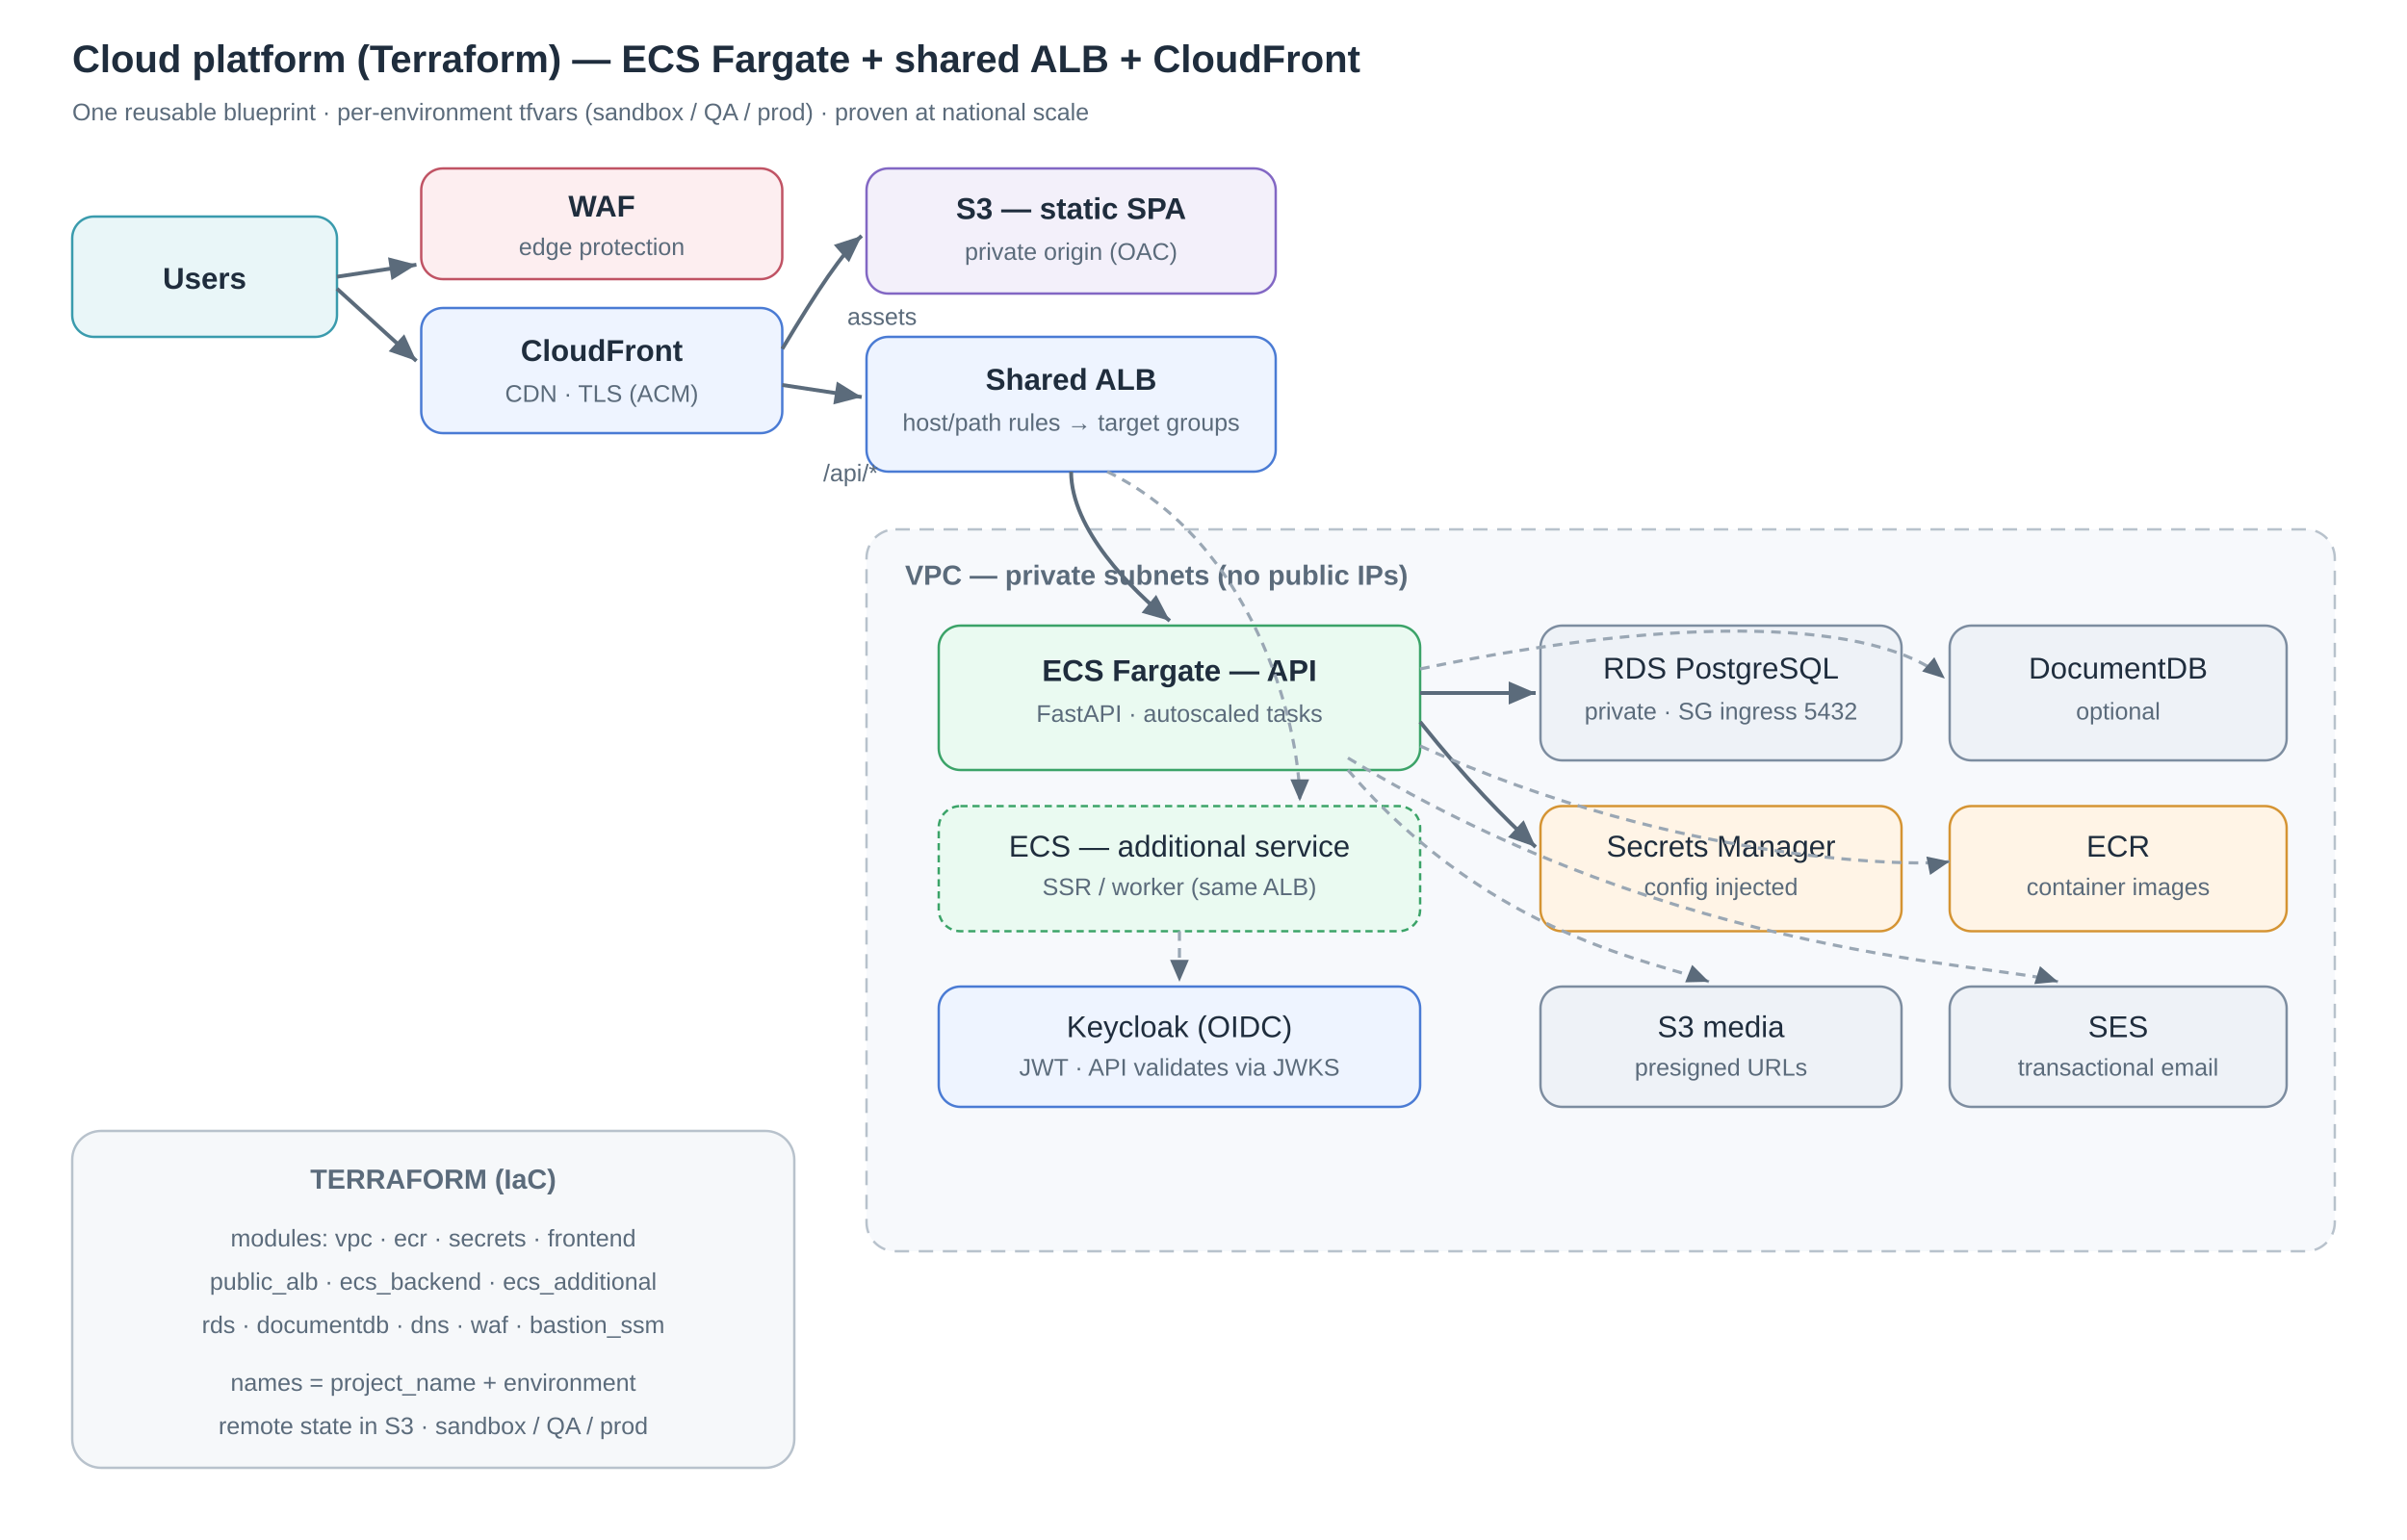
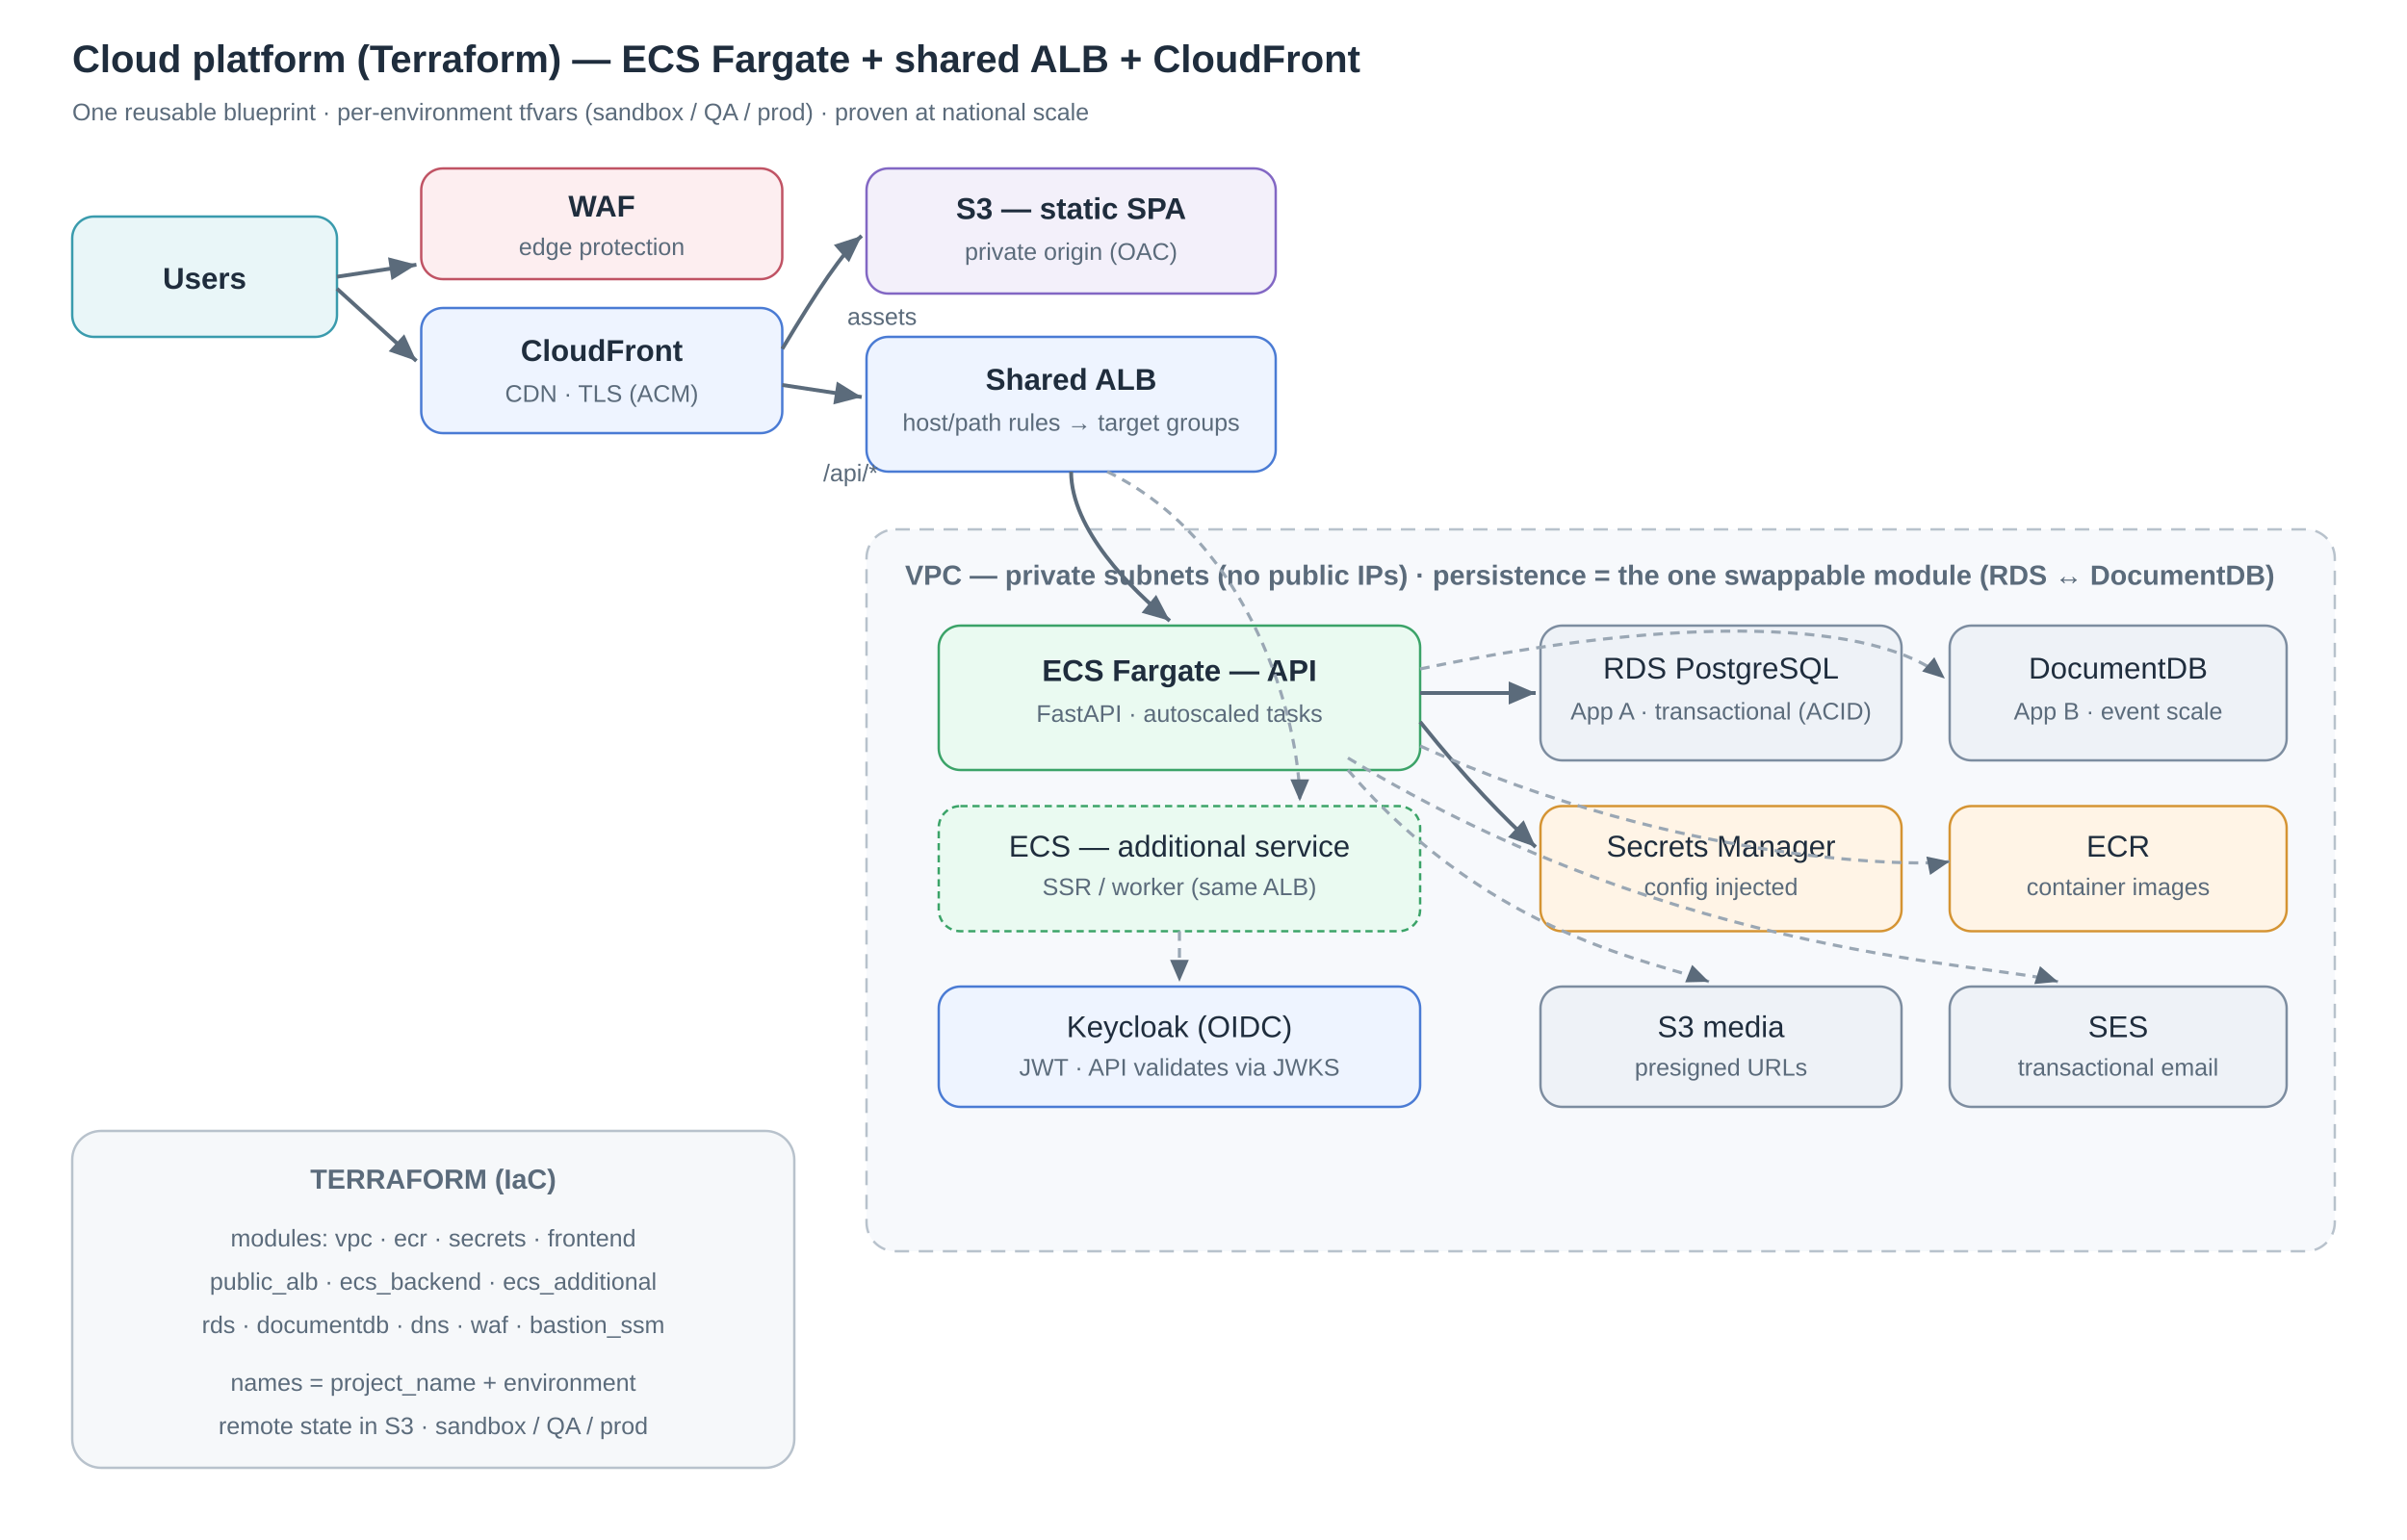
<svg xmlns="http://www.w3.org/2000/svg" viewBox="0 0 1000 640" font-family="Segoe UI, Arial, sans-serif">
  <defs>
    <marker id="arrow" markerWidth="9" markerHeight="9" refX="7" refY="3" orient="auto" markerUnits="strokeWidth">
      <path d="M0,0 L7,3 L0,6 z" fill="#5b6b7b" />
    </marker>
    <style>
      .lbl{font-size:12.5px;fill:#1f2d3d;} .lblb{font-size:12.5px;font-weight:700;fill:#1f2d3d;}
      .sub{font-size:10px;fill:#5b6b7b;} .title{font-size:16px;font-weight:700;fill:#1f2d3d;}
      .phase{font-size:11.5px;font-weight:700;} .flow{stroke:#5b6b7b;stroke-width:1.6;fill:none;marker-end:url(#arrow);}
      .dash{stroke:#9aa7b4;stroke-width:1.3;fill:none;stroke-dasharray:4 3;marker-end:url(#arrow);}
    </style>
  </defs>
  <rect width="1000" height="640" fill="#ffffff" />
  <text x="30" y="30" class="title">Cloud platform (Terraform) — ECS Fargate + shared ALB + CloudFront</text>
  <text x="30" y="50" class="sub">One reusable blueprint · per-environment tfvars (sandbox / QA / prod) · proven at national scale</text>
  <rect x="30" y="90" width="110" height="50" rx="9" fill="#e9f6f8" stroke="#3a9bad" />
  <text x="85" y="120" text-anchor="middle" class="lblb">Users</text>
  <rect x="175" y="70" width="150" height="46" rx="9" fill="#fdeef0" stroke="#c05364" />
  <text x="250" y="90" text-anchor="middle" class="lblb">WAF</text>
  <text x="250" y="106" text-anchor="middle" class="sub">edge protection</text>
  <rect x="175" y="128" width="150" height="52" rx="9" fill="#eef4ff" stroke="#4a7bd4" />
  <text x="250" y="150" text-anchor="middle" class="lblb">CloudFront</text>
  <text x="250" y="167" text-anchor="middle" class="sub">CDN · TLS (ACM)</text>
  <path class="flow" d="M140,115 L173,110" />
  <path class="flow" d="M140,120 L173,150" />
  <rect x="360" y="70" width="170" height="52" rx="9" fill="#f3f0fa" stroke="#8267c4" />
  <text x="445" y="91" text-anchor="middle" class="lblb">S3 — static SPA</text>
  <text x="445" y="108" text-anchor="middle" class="sub">private origin (OAC)</text>
  <path class="flow" d="M325,145 C340,120 350,105 358,98" />
  <text x="352" y="135" class="sub">assets</text>
  <rect x="360" y="140" width="170" height="56" rx="9" fill="#eef4ff" stroke="#4a7bd4" />
  <text x="445" y="162" text-anchor="middle" class="lblb">Shared ALB</text>
  <text x="445" y="179" text-anchor="middle" class="sub">host/path rules → target groups</text>
  <path class="flow" d="M325,160 L358,165" />
  <text x="342" y="200" class="sub">/api/*</text>
  <rect x="360" y="220" width="610" height="300" rx="12" fill="#f7f9fc" stroke="#b8c2cc" stroke-dasharray="6 4" />
-   <text x="376" y="243" class="phase" fill="#5b6b7b">VPC — private subnets (no public IPs)</text>
+   <text x="376" y="243" class="phase" fill="#5b6b7b">VPC — private subnets (no public IPs) · persistence = the one swappable module (RDS ↔ DocumentDB)</text>
  <rect x="390" y="260" width="200" height="60" rx="9" fill="#eafaf1" stroke="#3ba368" />
  <text x="490" y="283" text-anchor="middle" class="lblb">ECS Fargate — API</text>
  <text x="490" y="300" text-anchor="middle" class="sub">FastAPI · autoscaled tasks</text>
  <rect x="390" y="335" width="200" height="52" rx="9" fill="#eafaf1" stroke="#3ba368" stroke-dasharray="3 2" />
  <text x="490" y="356" text-anchor="middle" class="lbl">ECS — additional service</text>
  <text x="490" y="372" text-anchor="middle" class="sub">SSR / worker (same ALB)</text>
  <path class="flow" d="M445,196 C445,220 470,245 486,258" />
  <path class="dash" d="M460,196 C520,225 540,300 540,333" />
  <rect x="640" y="260" width="150" height="56" rx="9" fill="#eef2f7" stroke="#7d8da0" />
  <text x="715" y="282" text-anchor="middle" class="lbl">RDS PostgreSQL</text>
-   <text x="715" y="299" text-anchor="middle" class="sub">private · SG ingress 5432</text>
+   <text x="715" y="299" text-anchor="middle" class="sub">App A · transactional (ACID)</text>
  <rect x="810" y="260" width="140" height="56" rx="9" fill="#eef2f7" stroke="#7d8da0" />
  <text x="880" y="282" text-anchor="middle" class="lbl">DocumentDB</text>
-   <text x="880" y="299" text-anchor="middle" class="sub">optional</text>
+   <text x="880" y="299" text-anchor="middle" class="sub">App B · event scale</text>
  <path class="flow" d="M590,288 L638,288" />
  <path class="dash" d="M590,278 C700,255 780,258 808,282" />
  <rect x="640" y="335" width="150" height="52" rx="9" fill="#fff4e6" stroke="#d59433" />
  <text x="715" y="356" text-anchor="middle" class="lbl">Secrets Manager</text>
  <text x="715" y="372" text-anchor="middle" class="sub">config injected</text>
  <rect x="810" y="335" width="140" height="52" rx="9" fill="#fff4e6" stroke="#d59433" />
  <text x="880" y="356" text-anchor="middle" class="lbl">ECR</text>
  <text x="880" y="372" text-anchor="middle" class="sub">container images</text>
  <path class="flow" d="M590,300 C610,325 625,340 638,352" />
  <path class="dash" d="M590,310 C700,360 800,360 810,358" />
  <rect x="390" y="410" width="200" height="50" rx="9" fill="#eef4ff" stroke="#4a7bd4" />
  <text x="490" y="431" text-anchor="middle" class="lbl">Keycloak (OIDC)</text>
  <text x="490" y="447" text-anchor="middle" class="sub">JWT · API validates via JWKS</text>
  <rect x="640" y="410" width="150" height="50" rx="9" fill="#eef2f7" stroke="#7d8da0" />
  <text x="715" y="431" text-anchor="middle" class="lbl">S3 media</text>
  <text x="715" y="447" text-anchor="middle" class="sub">presigned URLs</text>
  <rect x="810" y="410" width="140" height="50" rx="9" fill="#eef2f7" stroke="#7d8da0" />
  <text x="880" y="431" text-anchor="middle" class="lbl">SES</text>
  <text x="880" y="447" text-anchor="middle" class="sub">transactional email</text>
  <path class="dash" d="M490,387 L490,408" />
  <path class="dash" d="M560,320 C620,390 690,400 710,408" />
  <path class="dash" d="M560,315 C700,400 830,400 855,408" />
  <rect x="30" y="470" width="300" height="140" rx="12" fill="#f6f8fa" stroke="#b8c2cc" />
  <text x="180" y="494" text-anchor="middle" class="phase" fill="#5b6b7b">TERRAFORM (IaC)</text>
  <text x="180" y="518" text-anchor="middle" class="sub">modules: vpc · ecr · secrets · frontend</text>
  <text x="180" y="536" text-anchor="middle" class="sub">public_alb · ecs_backend · ecs_additional</text>
  <text x="180" y="554" text-anchor="middle" class="sub">rds · documentdb · dns · waf · bastion_ssm</text>
  <text x="180" y="578" text-anchor="middle" class="sub">names = project_name + environment</text>
  <text x="180" y="596" text-anchor="middle" class="sub">remote state in S3 · sandbox / QA / prod</text>
</svg>
